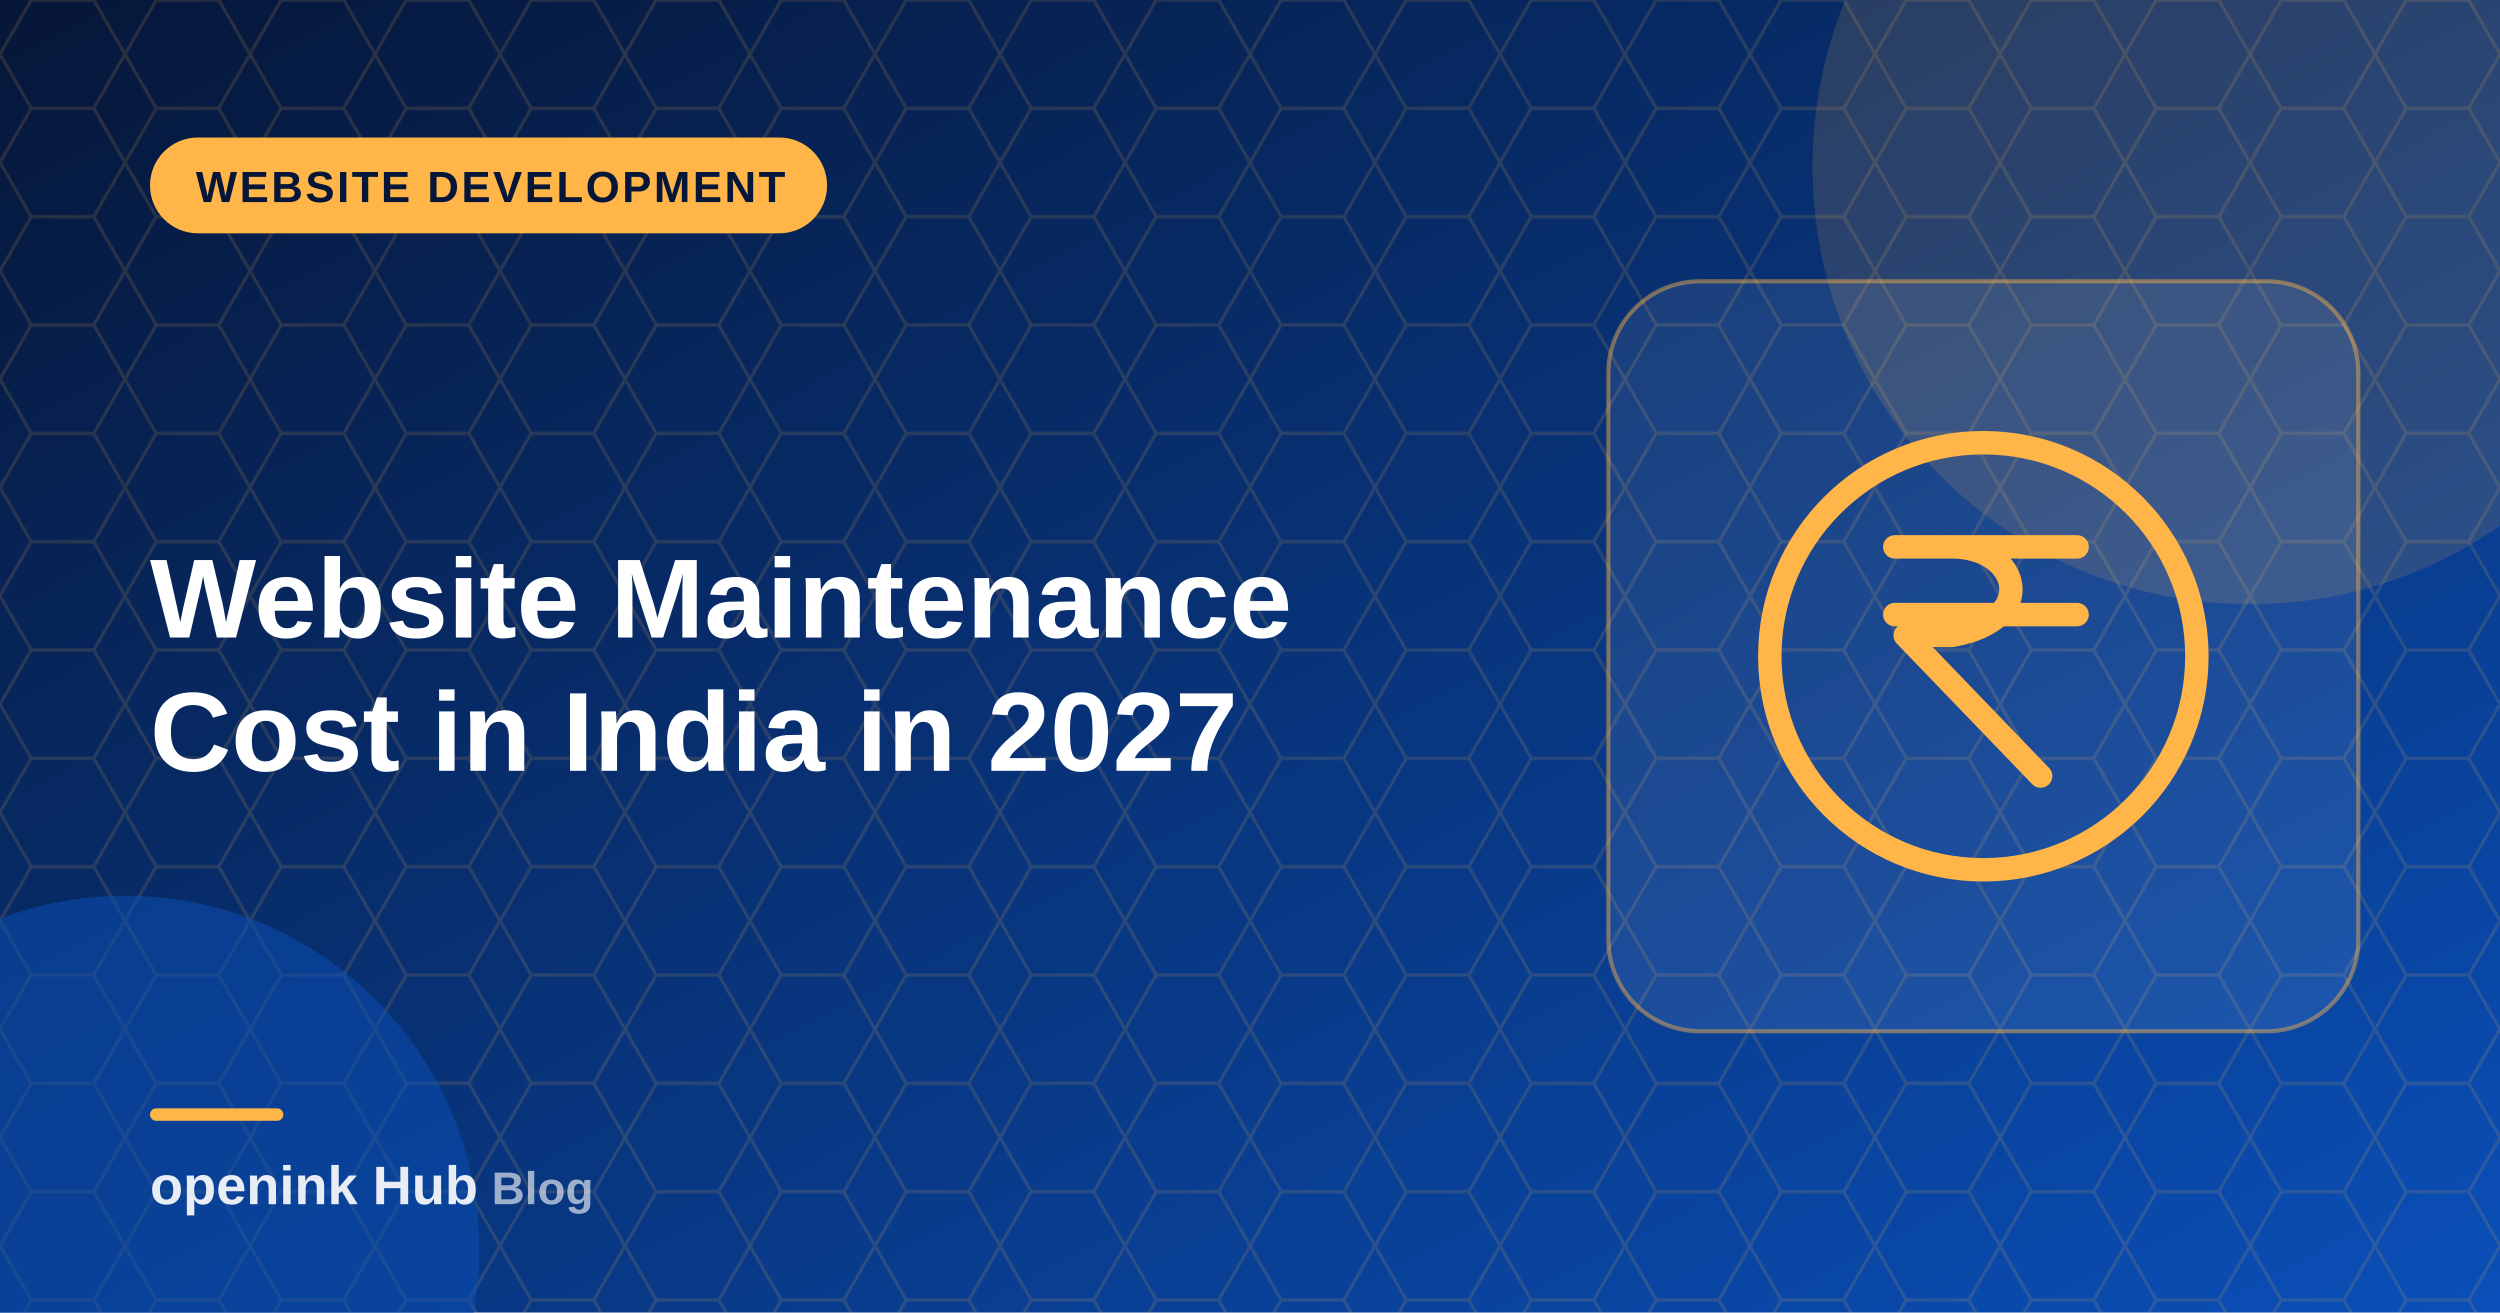
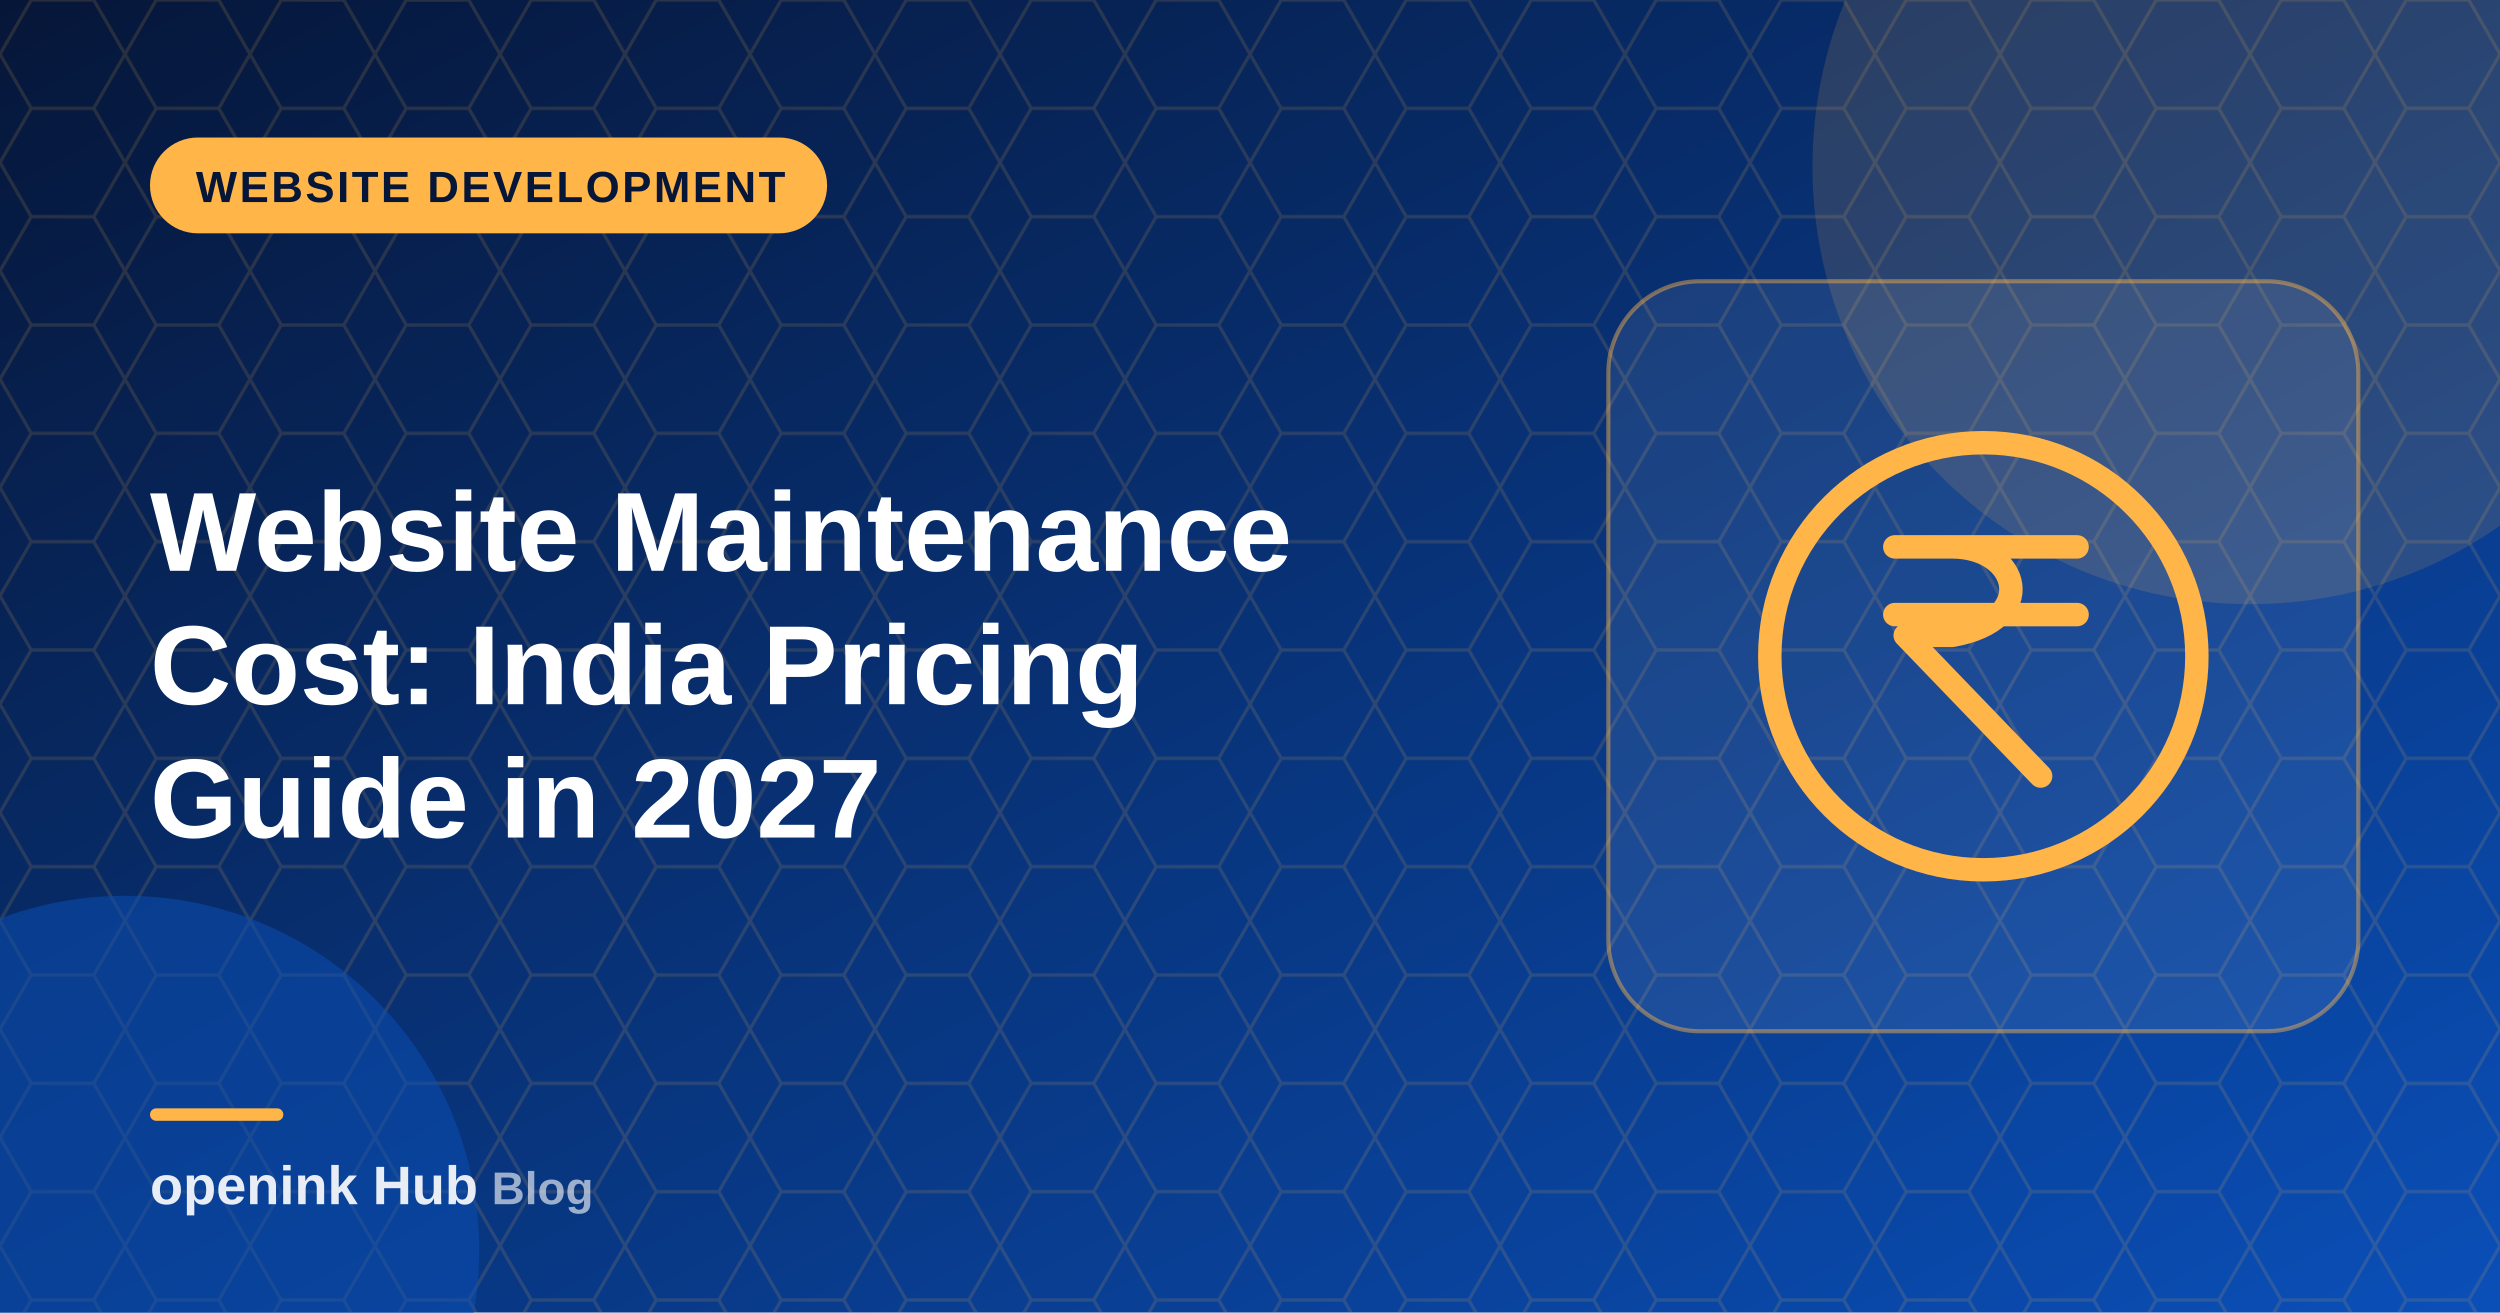
- <svg xmlns="http://www.w3.org/2000/svg" width="1200" height="630" viewBox="0 0 1200 630" role="img" aria-label="Website Maintenance Cost in India in 2027">
+ <svg xmlns="http://www.w3.org/2000/svg" width="1200" height="630" viewBox="0 0 1200 630" role="img" aria-label="Website Maintenance Cost: India Pricing Guide in 2027">
  <defs>
    <linearGradient id="g" x1="0" y1="0" x2="1" y2="1">
      <stop offset="0" stop-color="#061638" />
      <stop offset="1" stop-color="#0a4fb8" />
    </linearGradient>
    <pattern id="p" width="60" height="52" patternUnits="userSpaceOnUse">
      <path d="M15 0h30l15 26-15 26H15L0 26Z" fill="none" stroke="#ffb547" stroke-width="1.6" />
    </pattern>
    <style>.ic{fill:none;stroke:#ffb547;stroke-width:9;stroke-linecap:round;stroke-linejoin:round}.ic .f{fill:#ffb547;stroke:none}</style>
  </defs>
  <rect width="1200" height="630" fill="url(#g)" />
  <rect width="1200" height="630" fill="url(#p)" opacity=".14" />
  <circle cx="1080" cy="80" r="210" fill="#ffb547" opacity=".14" />
  <circle cx="60" cy="600" r="170" fill="#0a4fb8" opacity=".5" />
  <rect x="772" y="135" width="360" height="360" rx="44" fill="#fff" fill-opacity=".08" stroke="#ffb547" stroke-opacity=".45" stroke-width="2" />
  <g class="ic" transform="translate(827 190) scale(1.25)">
    <circle cx="100" cy="100" r="82" />
    <path d="M66 58h70M66 84h70M66 58h22c26 0 34 28 0 34H70l52 54" />
  </g>
  <rect x="72" y="66" width="325" height="46" rx="23" fill="#ffb547" />
  <text x="94" y="97" fill="#061638" font-family="Segoe UI,Arial,sans-serif" font-size="21" font-weight="700" letter-spacing="1.2">WEBSITE DEVELOPMENT</text>
-   <text x="72" y="306" fill="#fff" font-family="Segoe UI,Arial,sans-serif" font-size="54" font-weight="800">Website Maintenance</text>
-   <text x="72" y="370" fill="#fff" font-family="Segoe UI,Arial,sans-serif" font-size="54" font-weight="800">Cost in India in 2027</text>
+   <text x="72" y="274" fill="#fff" font-family="Segoe UI,Arial,sans-serif" font-size="54" font-weight="800">Website Maintenance</text>
+   <text x="72" y="338" fill="#fff" font-family="Segoe UI,Arial,sans-serif" font-size="54" font-weight="800">Cost: India Pricing</text>
+   <text x="72" y="402" fill="#fff" font-family="Segoe UI,Arial,sans-serif" font-size="54" font-weight="800">Guide in 2027</text>
  <rect x="72" y="532" width="64" height="6" rx="3" fill="#ffb547" />
  <text x="72" y="578" fill="#fff" fill-opacity=".9" font-family="Segoe UI,Arial,sans-serif" font-size="26" font-weight="700">openink Hub</text>
  <text x="236" y="578" fill="#fff" fill-opacity=".6" font-family="Segoe UI,Arial,sans-serif" font-size="22" font-weight="600">Blog</text>
</svg>
